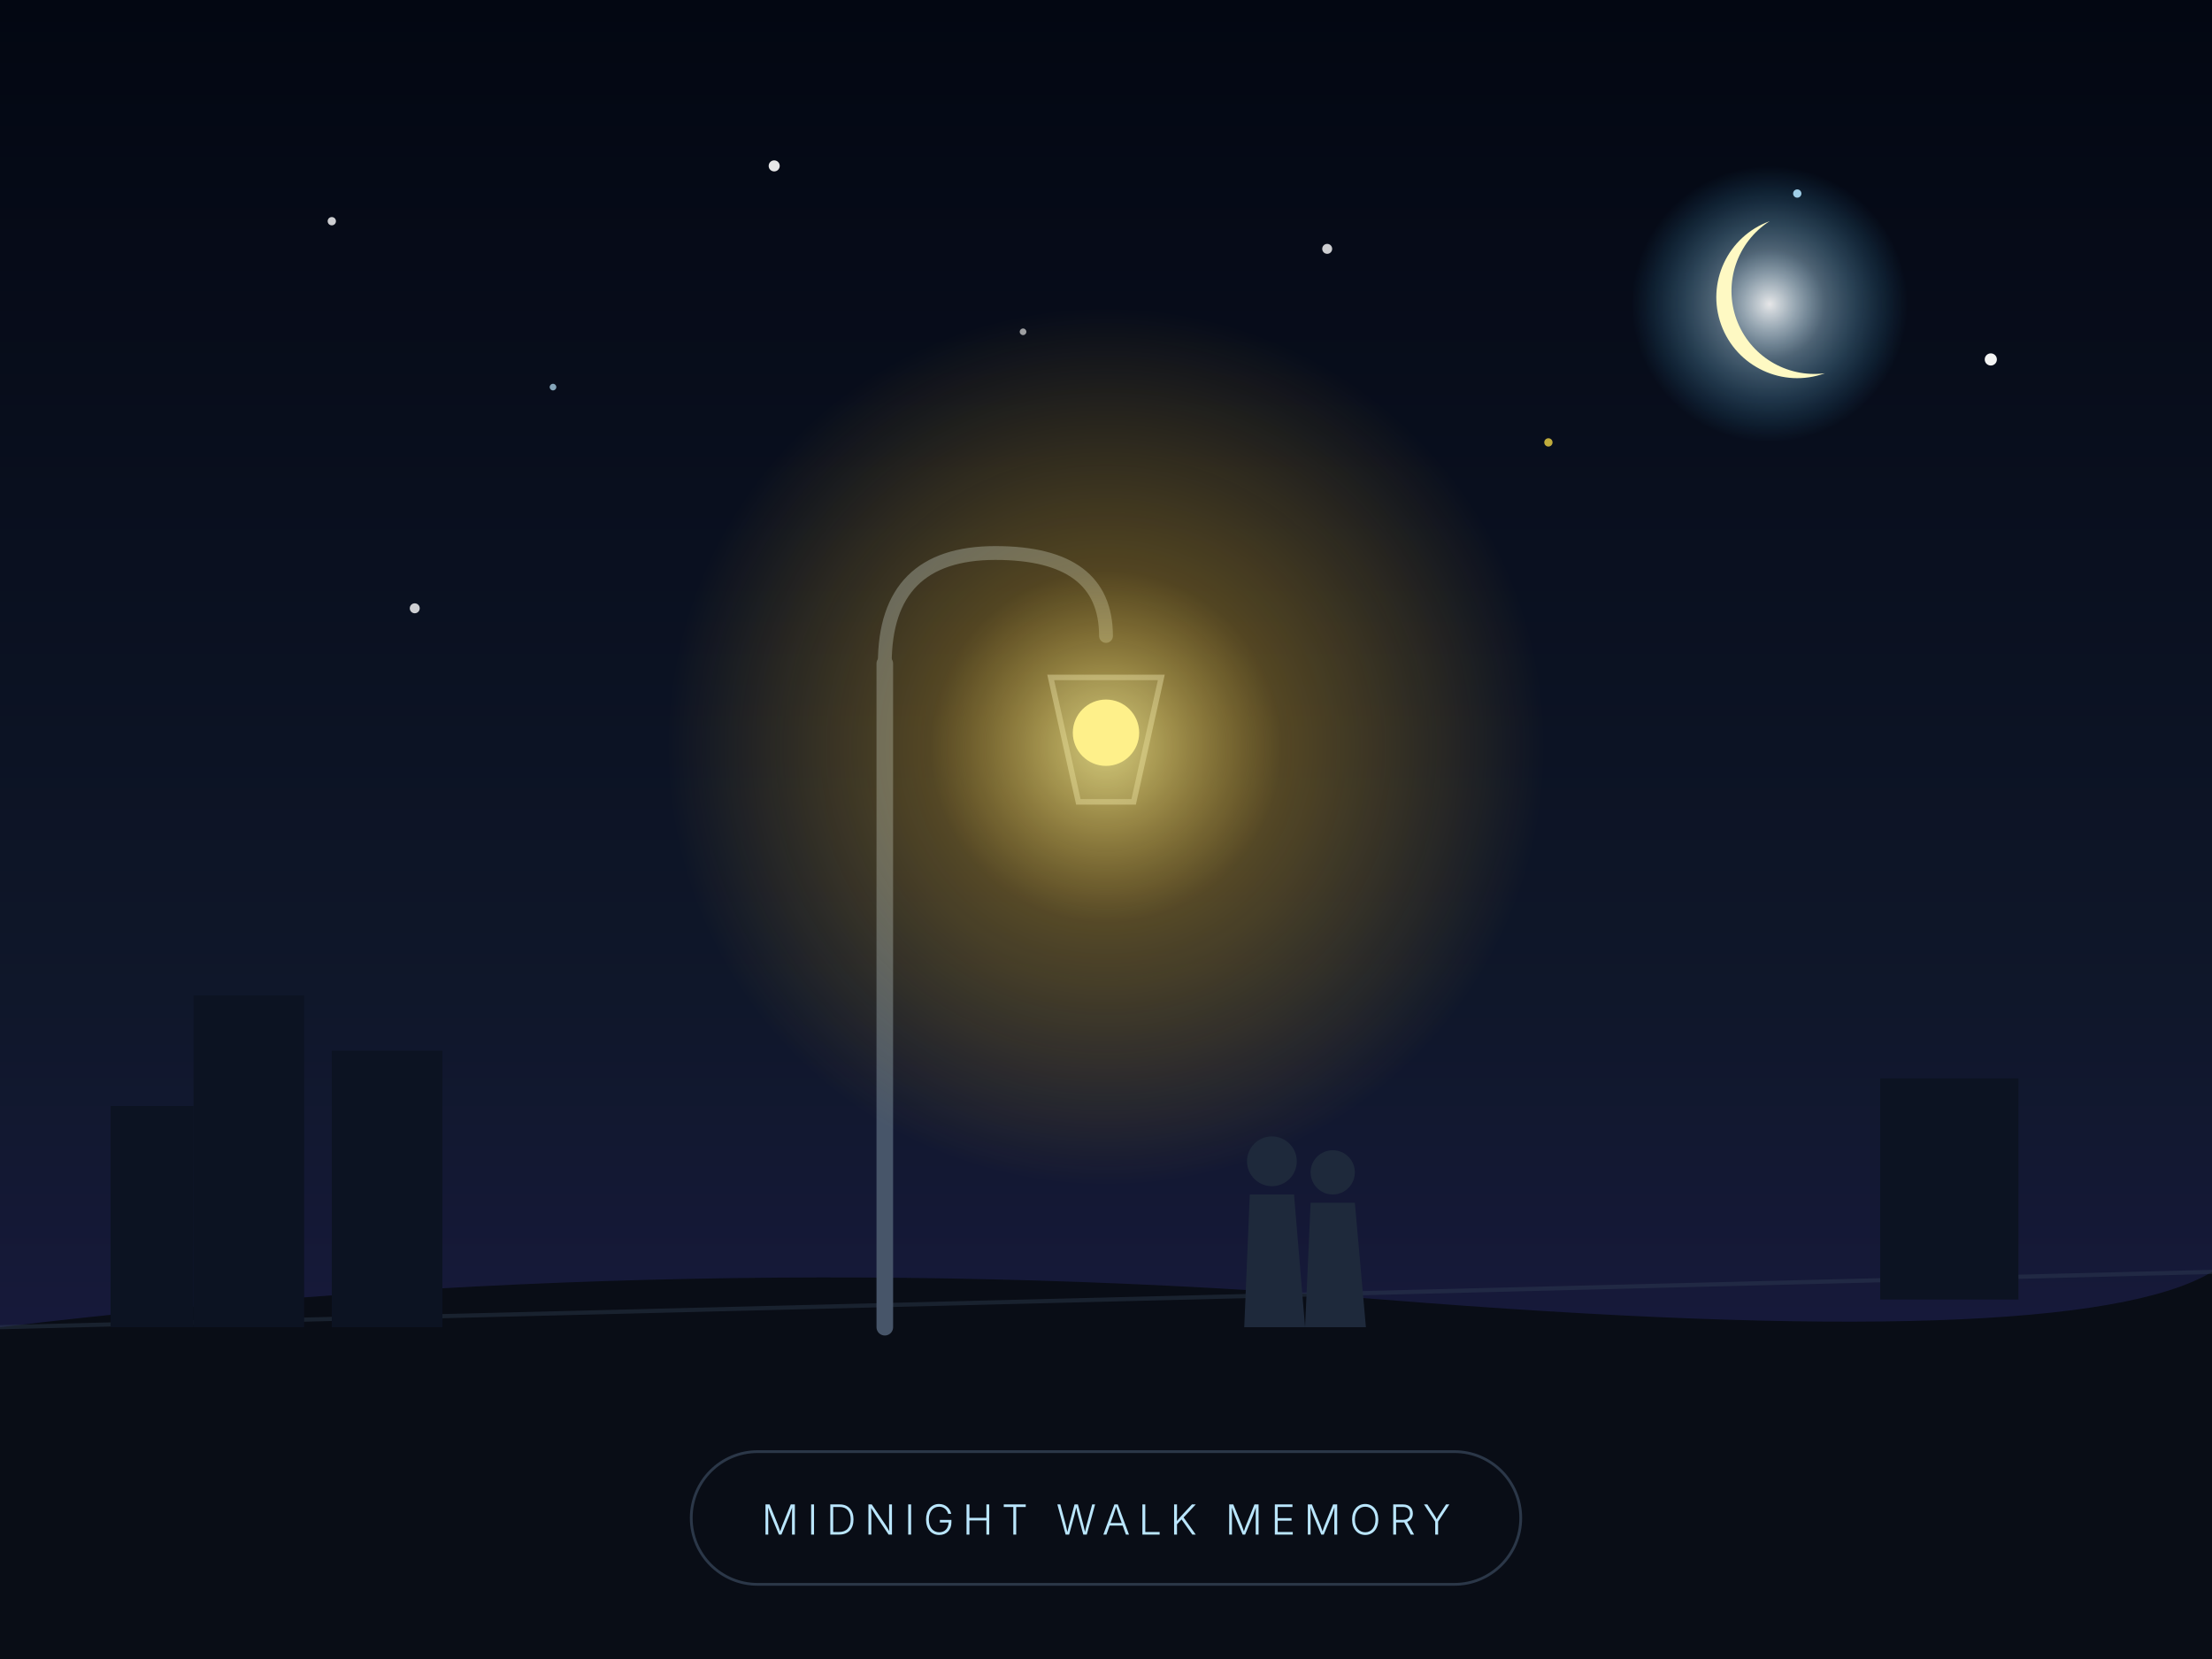
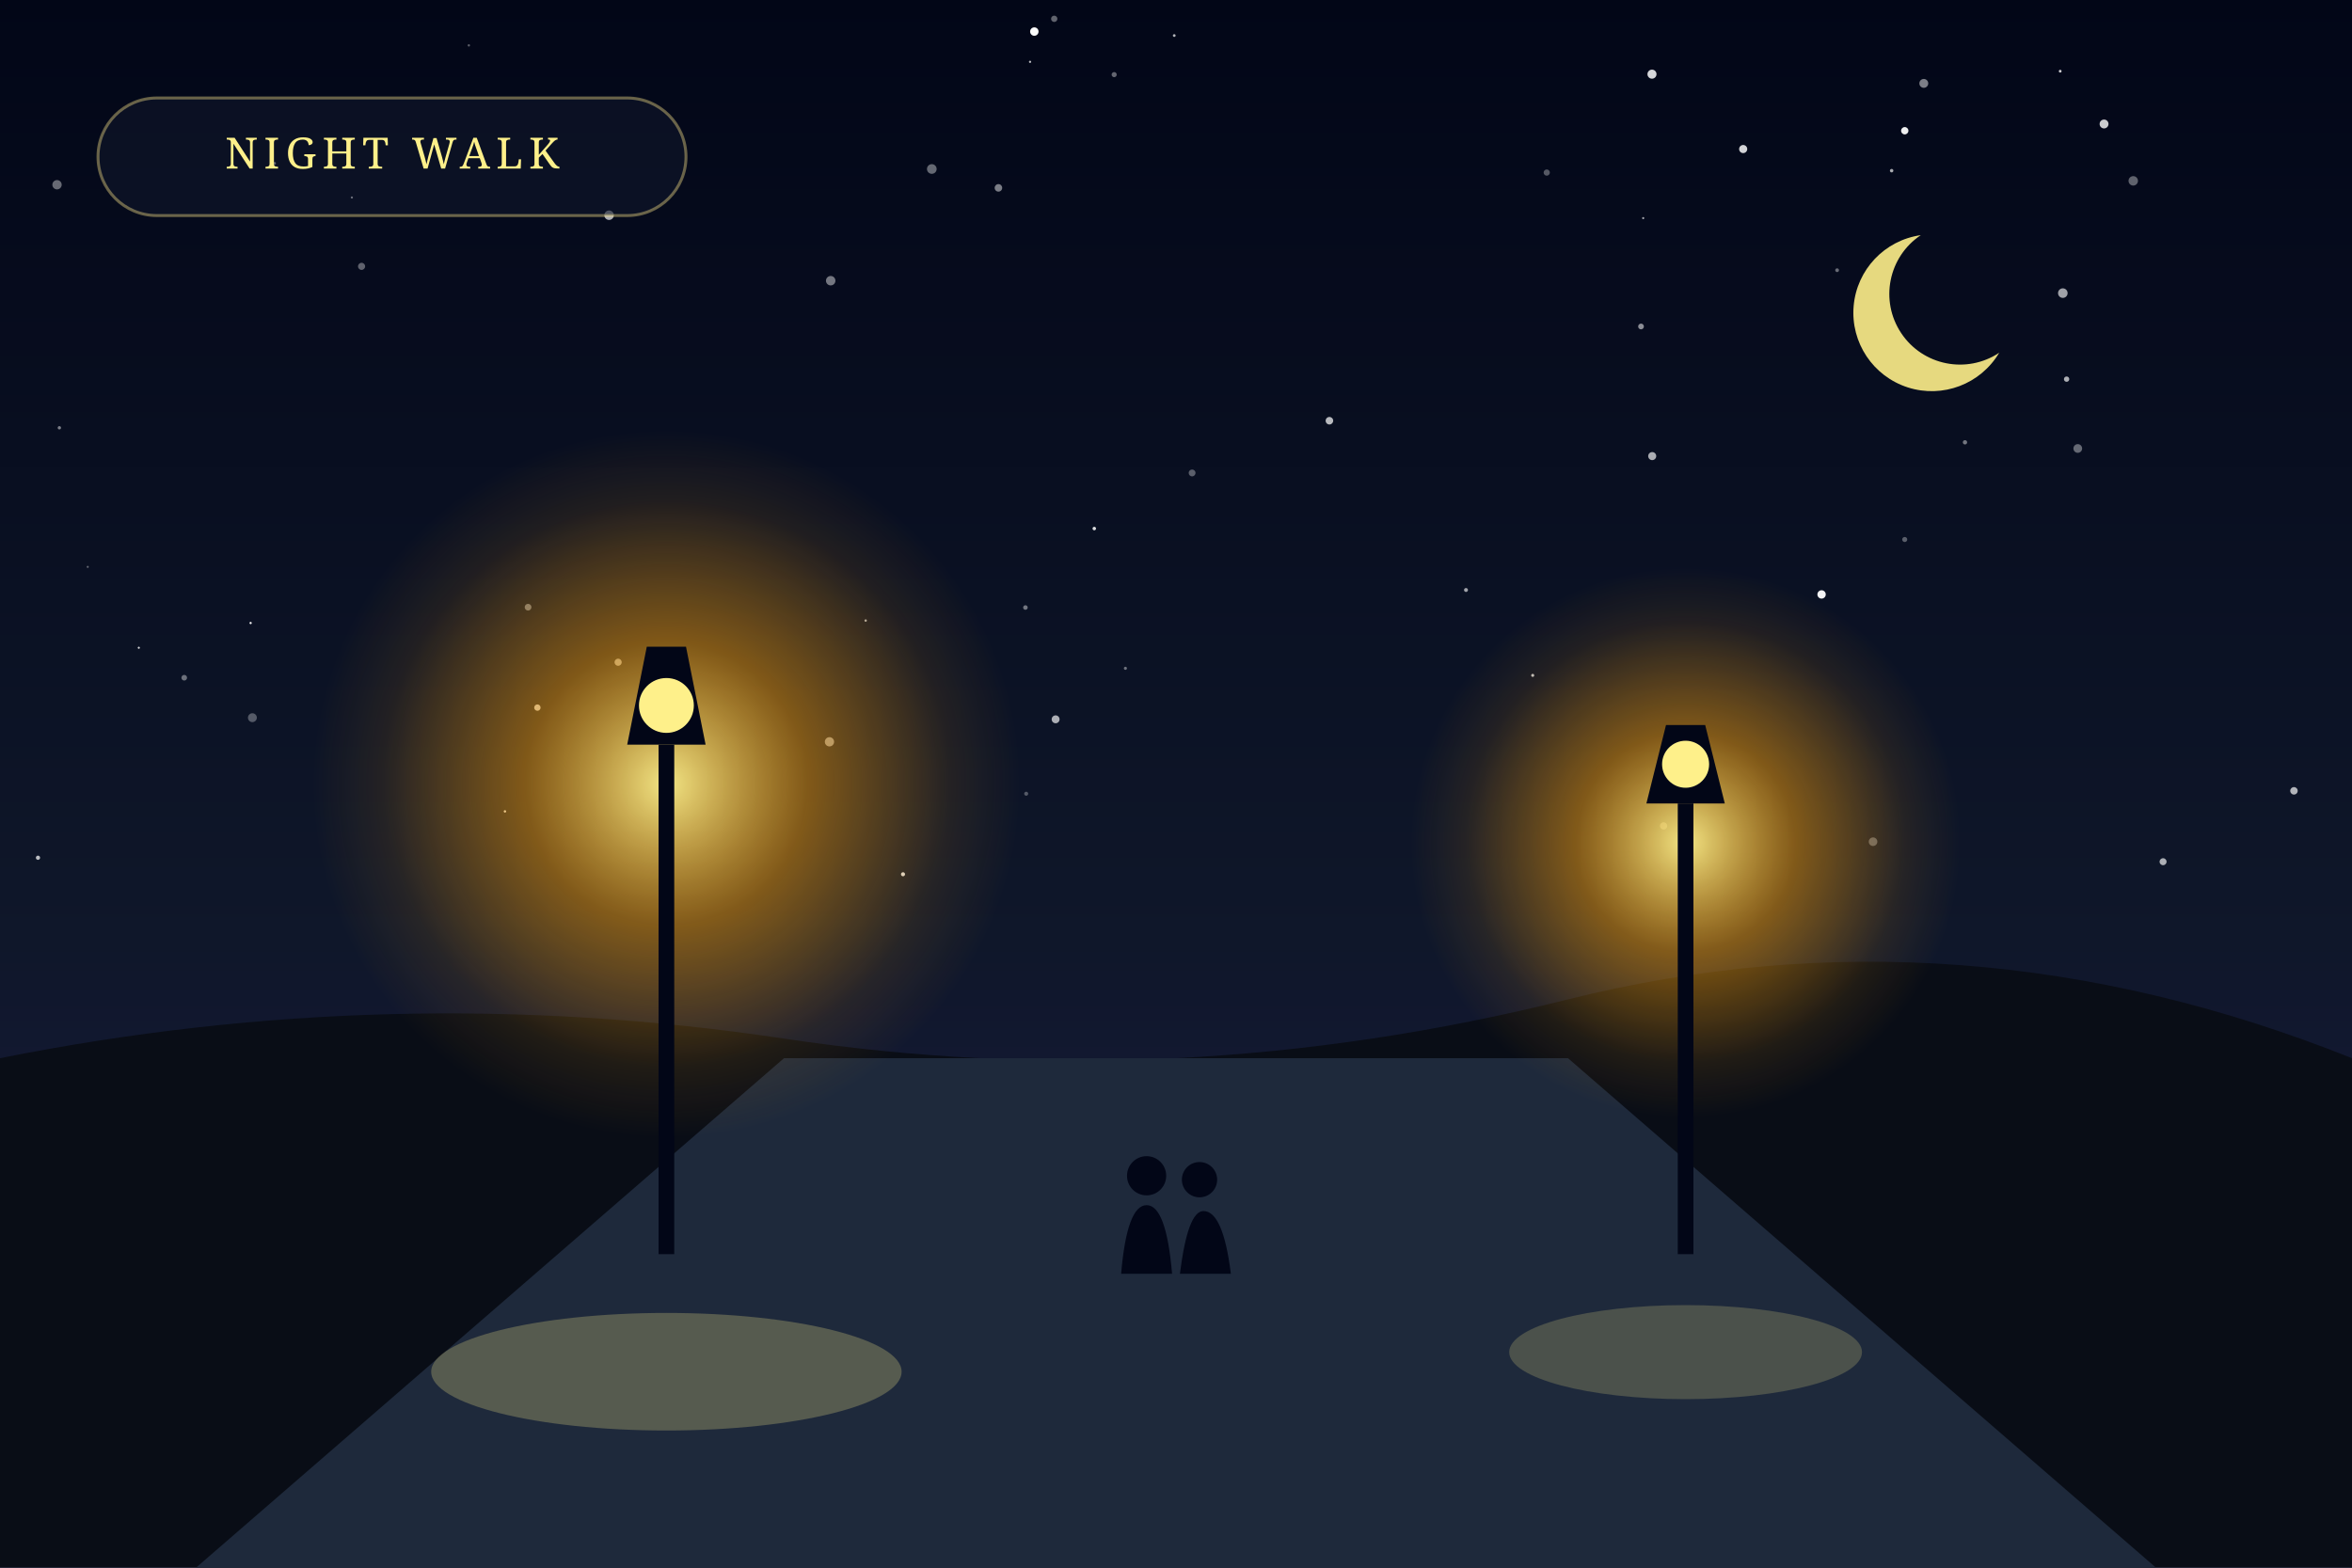
- <svg xmlns="http://www.w3.org/2000/svg" viewBox="0 0 800 600" width="100%" height="100%">
+ <svg xmlns="http://www.w3.org/2000/svg" viewBox="0 0 1200 800" width="1200" height="800">
  <defs>
-     <linearGradient id="nightSky" x1="0%" y1="0%" x2="0%" y2="100%">
-       <stop offset="0%" stop-color="#030712" />
+     <linearGradient id="nightSky" x1="0" y1="0" x2="0" y2="1">
+       <stop offset="0%" stop-color="#020617" />
      <stop offset="60%" stop-color="#0f172a" />
      <stop offset="100%" stop-color="#1e1b4b" />
    </linearGradient>
-     <radialGradient id="lampLight" cx="50%" cy="50%" r="50%">
-       <stop offset="0%" stop-color="#fef08a" stop-opacity="0.8" />
-       <stop offset="40%" stop-color="#fbbf24" stop-opacity="0.3" />
-       <stop offset="100%" stop-color="#fbbf24" stop-opacity="0" />
-     </radialGradient>
-     <radialGradient id="moonGlow" cx="50%" cy="50%" r="50%">
-       <stop offset="0%" stop-color="#ffffff" stop-opacity="0.9" />
-       <stop offset="40%" stop-color="#bae6fd" stop-opacity="0.4" />
-       <stop offset="100%" stop-color="#38bdf8" stop-opacity="0" />
+     <radialGradient id="streetGlow" cx="50%" cy="50%" r="50%">
+       <stop offset="0%" stop-color="#fef08a" stop-opacity="0.95" />
+       <stop offset="40%" stop-color="#f59e0b" stop-opacity="0.5" />
+       <stop offset="80%" stop-color="#f59e0b" stop-opacity="0.1" />
+       <stop offset="100%" stop-color="#f59e0b" stop-opacity="0" />
    </radialGradient>
  </defs>
-   <rect width="800" height="600" fill="url(#nightSky)" />
-   <circle cx="120" cy="80" r="1.5" fill="#ffffff" opacity="0.8" />
-   <circle cx="280" cy="60" r="2.0" fill="#ffffff" opacity="0.9" />
-   <circle cx="200" cy="140" r="1.2" fill="#bae6fd" opacity="0.7" />
-   <circle cx="480" cy="90" r="1.8" fill="#ffffff" opacity="0.8" />
-   <circle cx="650" cy="70" r="1.5" fill="#bae6fd" opacity="0.9" />
-   <circle cx="720" cy="130" r="2.2" fill="#ffffff" opacity="0.95" />
-   <circle cx="370" cy="120" r="1.2" fill="#ffffff" opacity="0.6" />
-   <circle cx="560" cy="160" r="1.5" fill="#fde047" opacity="0.75" />
-   <circle cx="150" cy="220" r="1.8" fill="#ffffff" opacity="0.8" />
-   <circle cx="640" cy="110" r="50" fill="url(#moonGlow)" />
-   <path d="M 640,80 A 30,30 0 0 0 660,135 A 25,25 0 1 1 640,80 Z" fill="#fef9c3" />
-   <path d="M 0,480 Q 250,450 500,470 T 800,460 L 800,600 L 0,600 Z" fill="#090d16" />
-   <line x1="0" y1="480" x2="800" y2="460" stroke="#334155" stroke-width="1.5" opacity="0.4" />
-   <polygon points="40,480 40,400 70,400 70,480" fill="#0c1322" />
-   <polygon points="70,480 70,360 110,360 110,480" fill="#0c1322" />
-   <polygon points="120,480 120,380 160,380 160,480" fill="#0c1322" />
-   <polygon points="680,470 680,390 730,390 730,470" fill="#0c1322" />
-   <line x1="320" y1="480" x2="320" y2="240" stroke="#475569" stroke-width="6" stroke-linecap="round" />
-   <path d="M 320,240 Q 320,200 360,200 Q 400,200 400,230" fill="none" stroke="#475569" stroke-width="5" stroke-linecap="round" />
-   <polygon points="380,245 420,245 410,290 390,290" fill="#1e293b" stroke="#64748b" stroke-width="2" />
-   <circle cx="400" cy="270" r="160" fill="url(#lampLight)" />
-   <circle cx="400" cy="265" r="12" fill="#fef08a" />
-   <circle cx="460" cy="420" r="9" fill="#1e293b" />
-   <path d="M 452,432 L 468,432 L 472,480 L 450,480 Z" fill="#1e293b" />
-   <circle cx="482" cy="424" r="8" fill="#1e293b" />
-   <path d="M 474,435 L 490,435 L 494,480 L 472,480 Z" fill="#1e293b" />
-   <rect x="250" y="525" width="300" height="48" rx="24" fill="#090d16" opacity="0.8" stroke="#334155" stroke-width="1" />
-   <text x="400" y="555" text-anchor="middle" fill="#bae6fd" font-family="system-ui, -apple-system, sans-serif" font-size="15" font-weight="300" letter-spacing="3">MIDNIGHT WALK MEMORY</text>
+   <rect width="1200" height="800" fill="url(#nightSky)" />
+   <circle cx="509.403" cy="95.869" r="1.921" fill="#fff" opacity="0.469" />
+   <circle cx="838.37" cy="111.306" r="0.534" fill="#fff" opacity="0.656" />
+   <circle cx="1088.39" cy="92.287" r="2.409" fill="#fff" opacity="0.36" />
+   <circle cx="848.766" cy="421.454" r="1.857" fill="#fff" opacity="0.416" />
+   <circle cx="315.371" cy="337.943" r="1.822" fill="#fff" opacity="0.633" />
+   <circle cx="781.99" cy="344.648" r="0.779" fill="#fff" opacity="0.728" />
+   <circle cx="971.796" cy="275.311" r="1.288" fill="#fff" opacity="0.329" />
+   <circle cx="19.38" cy="437.709" r="1.075" fill="#fff" opacity="0.722" />
+   <circle cx="929.376" cy="303.343" r="2.135" fill="#fff" opacity="0.952" />
+   <circle cx="842.961" cy="232.75" r="2.052" fill="#fff" opacity="0.655" />
+   <circle cx="274.186" cy="361.095" r="1.63" fill="#fff" opacity="0.791" />
+   <circle cx="239.209" cy="23.159" r="0.6" fill="#fff" opacity="0.348" />
+   <circle cx="1051.12" cy="36.331" r="0.704" fill="#fff" opacity="0.8" />
+   <circle cx="128.773" cy="366.242" r="2.265" fill="#fff" opacity="0.301" />
+   <circle cx="981.526" cy="42.552" r="2.267" fill="#fff" opacity="0.48" />
+   <circle cx="475.413" cy="86.236" r="2.471" fill="#fff" opacity="0.386" />
+   <circle cx="678.273" cy="214.701" r="1.926" fill="#fff" opacity="0.711" />
+   <circle cx="1103.609" cy="439.734" r="1.785" fill="#fff" opacity="0.655" />
+   <circle cx="44.764" cy="289.283" r="0.525" fill="#fff" opacity="0.368" />
+   <circle cx="310.756" cy="109.82" r="2.424" fill="#fff" opacity="0.67" />
+   <circle cx="30.291" cy="218.304" r="0.846" fill="#fff" opacity="0.474" />
+   <circle cx="1052.459" cy="149.58" r="2.444" fill="#fff" opacity="0.62" />
+   <circle cx="842.846" cy="37.847" r="2.313" fill="#fff" opacity="0.838" />
+   <circle cx="538.583" cy="367.073" r="2.016" fill="#fff" opacity="0.664" />
+   <circle cx="747.957" cy="301.074" r="1.005" fill="#fff" opacity="0.618" />
+   <circle cx="568.458" cy="38.085" r="1.301" fill="#fff" opacity="0.38" />
+   <circle cx="608.213" cy="241.345" r="1.746" fill="#fff" opacity="0.334" />
+   <circle cx="179.526" cy="100.783" r="0.547" fill="#fff" opacity="0.977" />
+   <circle cx="423.193" cy="378.541" r="2.361" fill="#fff" opacity="0.57" />
+   <circle cx="889.38" cy="76.058" r="2.073" fill="#fff" opacity="0.821" />
+   <circle cx="527.718" cy="16.108" r="2.154" fill="#fff" opacity="0.981" />
+   <circle cx="523.57" cy="405.044" r="1.022" fill="#fff" opacity="0.3" />
+   <circle cx="140.095" cy="83.335" r="0.69" fill="#fff" opacity="0.855" />
+   <circle cx="423.821" cy="143.242" r="2.411" fill="#fff" opacity="0.442" />
+   <circle cx="441.666" cy="316.674" r="0.617" fill="#fff" opacity="0.658" />
+   <circle cx="537.875" cy="9.596" r="1.614" fill="#fff" opacity="0.374" />
+   <circle cx="523.176" cy="310.024" r="1.162" fill="#fff" opacity="0.423" />
+   <circle cx="1054.389" cy="193.482" r="1.363" fill="#fff" opacity="0.669" />
+   <circle cx="599.106" cy="18.138" r="0.702" fill="#fff" opacity="0.698" />
+   <circle cx="127.871" cy="317.923" r="0.575" fill="#fff" opacity="0.936" />
+   <circle cx="70.82" cy="330.552" r="0.537" fill="#fff" opacity="0.82" />
+   <circle cx="837.257" cy="166.601" r="1.464" fill="#fff" opacity="0.535" />
+   <circle cx="1060.089" cy="228.862" r="2.221" fill="#fff" opacity="0.376" />
+   <circle cx="257.628" cy="414.059" r="0.612" fill="#fff" opacity="0.891" />
+   <circle cx="937.302" cy="137.888" r="0.958" fill="#fff" opacity="0.392" />
+   <circle cx="29.094" cy="94.269" r="2.381" fill="#fff" opacity="0.392" />
+   <circle cx="965.121" cy="87.093" r="0.887" fill="#fff" opacity="0.653" />
+   <circle cx="94" cy="345.847" r="1.438" fill="#fff" opacity="0.397" />
+   <circle cx="955.638" cy="429.53" r="2.193" fill="#fff" opacity="0.326" />
+   <circle cx="574.189" cy="341.043" r="0.788" fill="#fff" opacity="0.405" />
+   <circle cx="1170.389" cy="403.561" r="1.907" fill="#fff" opacity="0.68" />
+   <circle cx="184.479" cy="135.924" r="1.814" fill="#fff" opacity="0.358" />
+   <circle cx="558.313" cy="269.721" r="0.888" fill="#fff" opacity="0.862" />
+   <circle cx="971.814" cy="66.715" r="1.874" fill="#fff" opacity="0.932" />
+   <circle cx="269.423" cy="309.856" r="1.714" fill="#fff" opacity="0.422" />
+   <circle cx="525.543" cy="31.549" r="0.566" fill="#fff" opacity="0.727" />
+   <circle cx="1002.541" cy="225.721" r="1.104" fill="#fff" opacity="0.431" />
+   <circle cx="789.154" cy="88.063" r="1.59" fill="#fff" opacity="0.324" />
+   <circle cx="1073.497" cy="63.267" r="2.267" fill="#fff" opacity="0.795" />
+   <circle cx="460.717" cy="446.137" r="1.037" fill="#fff" opacity="0.848" />
+   <path d="M 980 120 A 40 40 0 1 0 1020 180 A 32 32 0 1 1 980 120 Z" fill="#fef08a" opacity="0.9" />
+   <path d="M 0 540 Q 200 500 400 530 T 800 510 T 1200 540 L 1200 800 L 0 800 Z" fill="#090d16" />
+   <polygon points="400,540 800,540 1100,800 100,800" fill="#1e293b" />
+   <circle cx="340" cy="400" r="180" fill="url(#streetGlow)" />
+   <ellipse cx="340" cy="700" rx="120" ry="30" fill="#fef08a" opacity="0.25" />
+   <rect x="336" y="380" width="8" height="260" fill="#020617" />
+   <path d="M 320 380 L 360 380 L 350 330 L 330 330 Z" fill="#020617" />
+   <circle cx="340" cy="360" r="14" fill="#fef08a" />
+   <circle cx="860" cy="430" r="140" fill="url(#streetGlow)" />
+   <ellipse cx="860" cy="690" rx="90" ry="24" fill="#fef08a" opacity="0.2" />
+   <rect x="856" y="410" width="8" height="230" fill="#020617" />
+   <path d="M 840 410 L 880 410 L 870 370 L 850 370 Z" fill="#020617" />
+   <circle cx="860" cy="390" r="12" fill="#fef08a" />
+   <ellipse cx="585" cy="600" rx="10" ry="10" fill="#020617" />
+   <ellipse cx="612" cy="602" rx="9" ry="9" fill="#020617" />
+   <path d="M 572 650 Q 575 615 585 615 Q 595 615 598 650 Z" fill="#020617" />
+   <path d="M 602 650 Q 606 618 614 618 Q 624 618 628 650 Z" fill="#020617" />
+   <rect x="50" y="50" width="300" height="60" rx="30" fill="rgba(15, 23, 42, 0.6)" stroke="rgba(253, 230, 138, 0.4)" stroke-width="1.5" />
+   <text x="200" y="86" fill="#fef08a" font-family="serif" font-size="22" font-weight="300" text-anchor="middle" letter-spacing="3">NIGHT WALK</text>
</svg>
